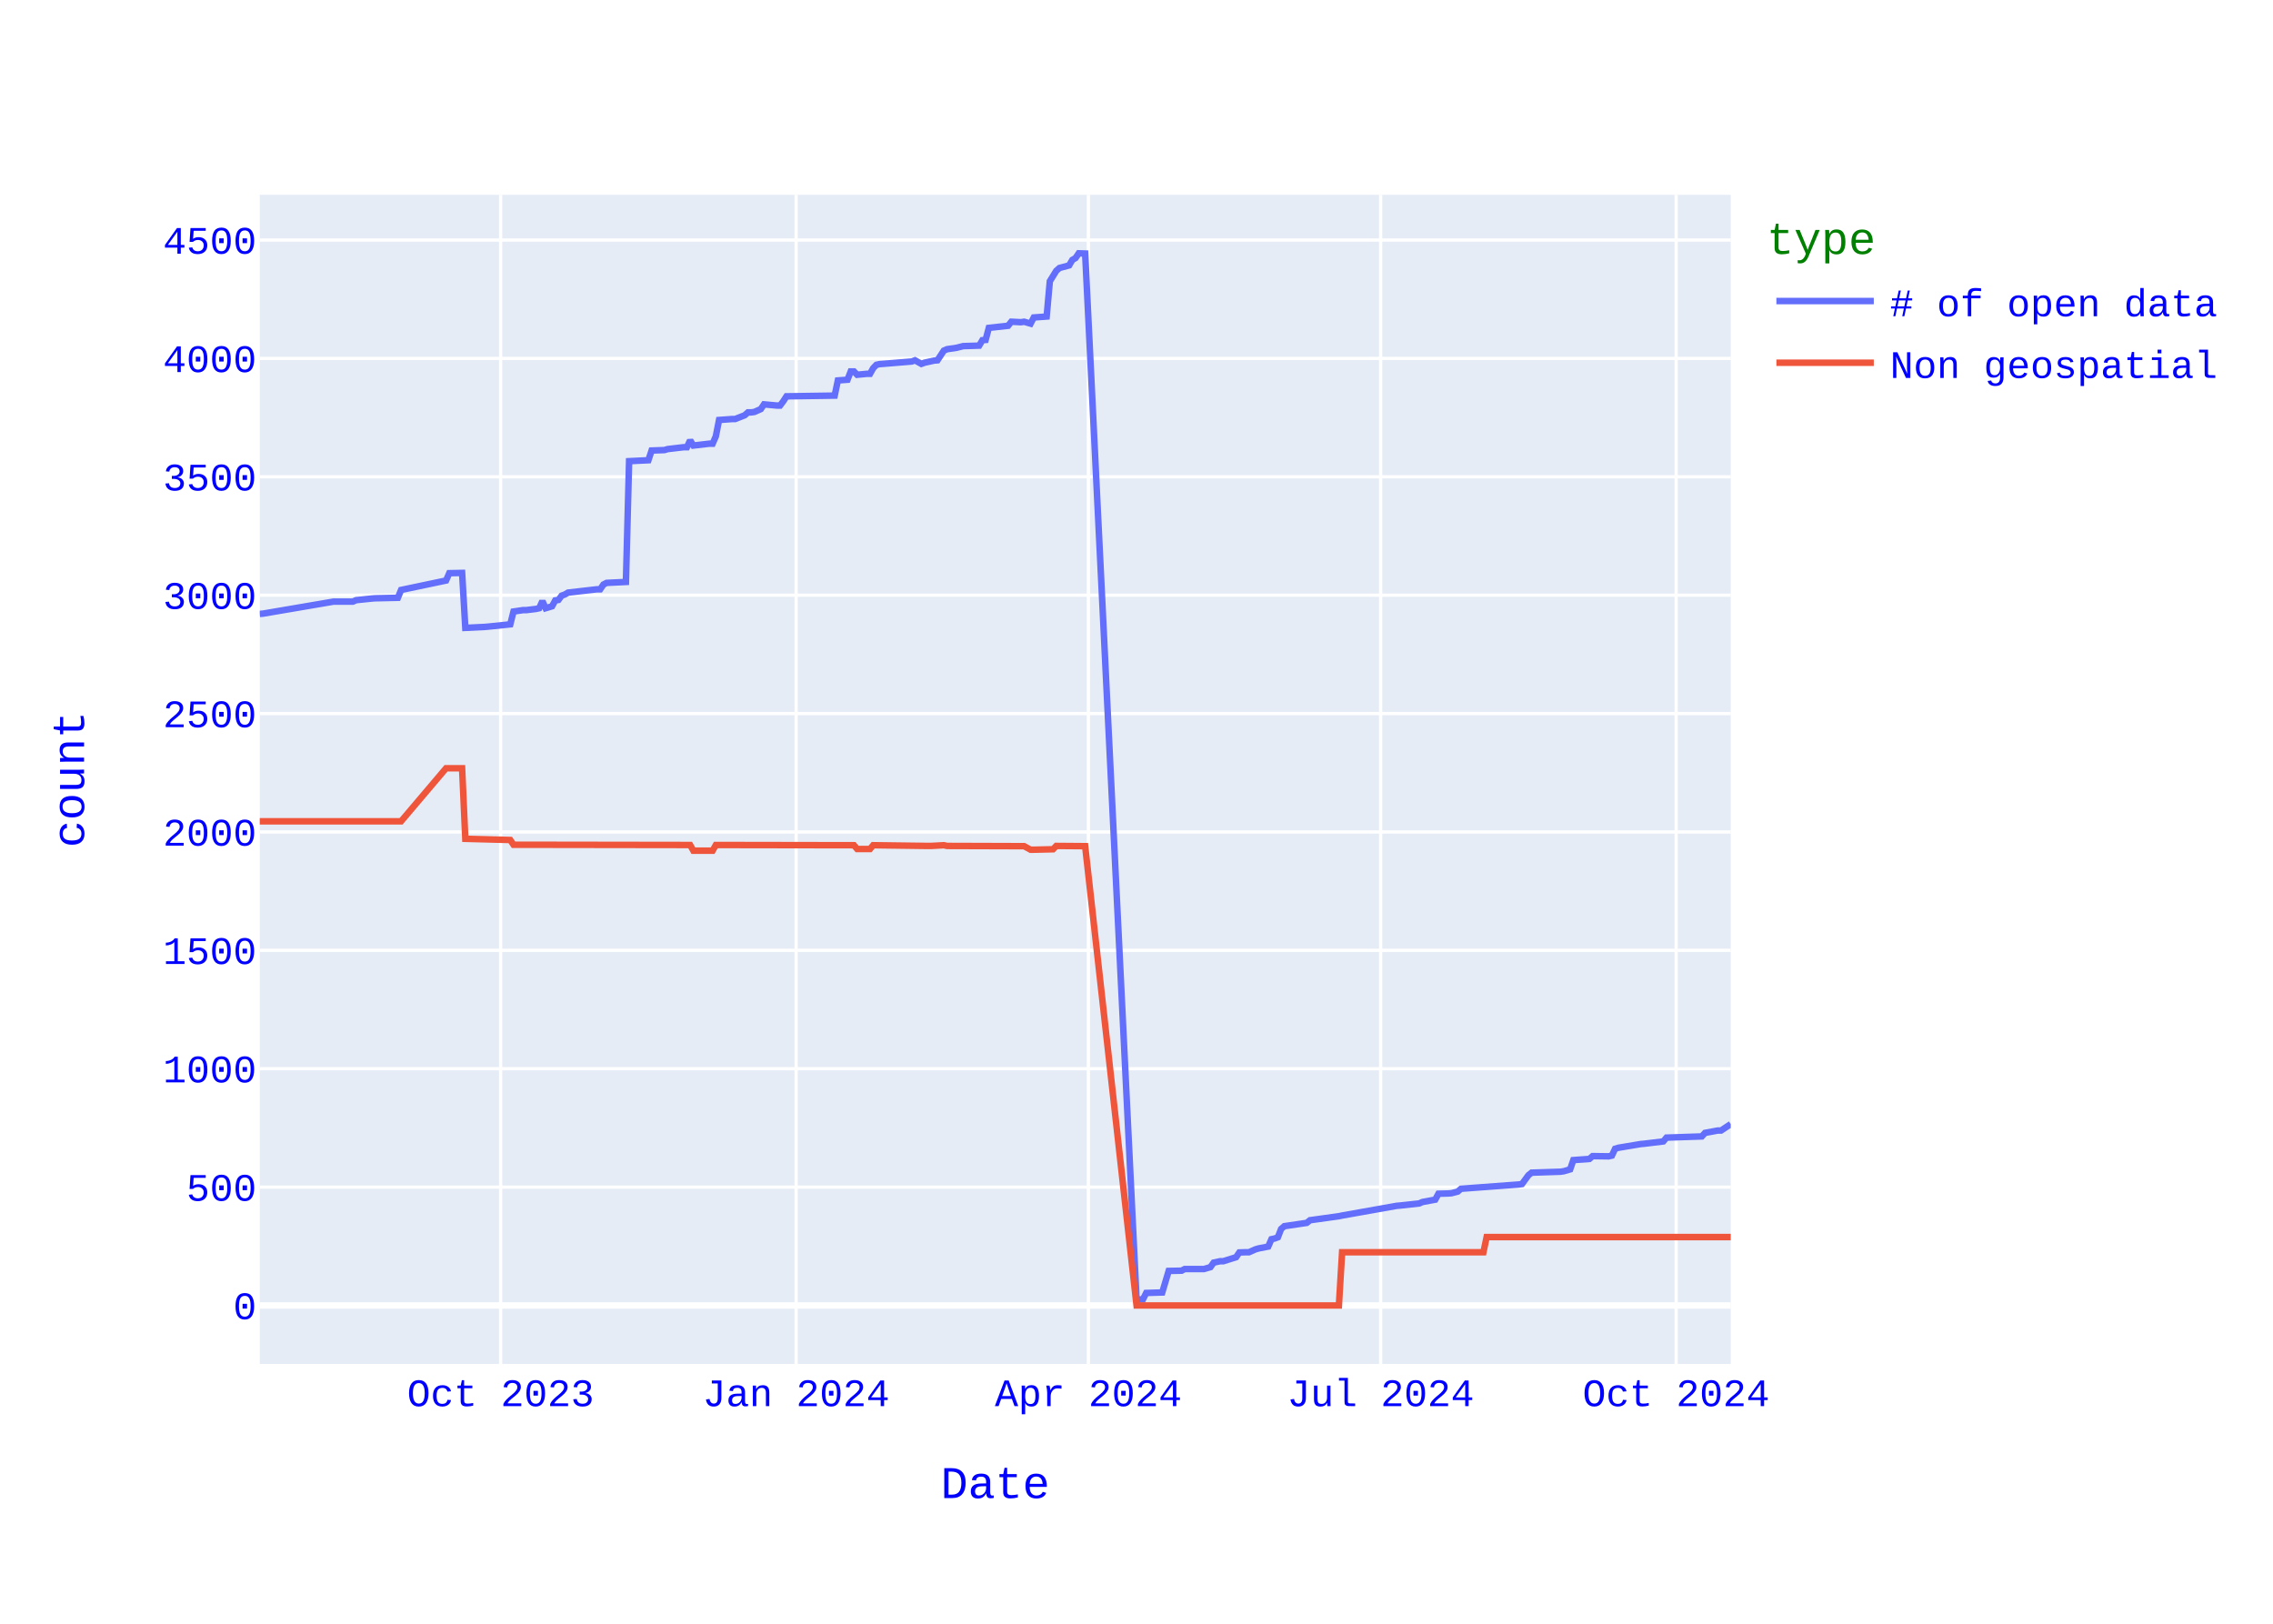
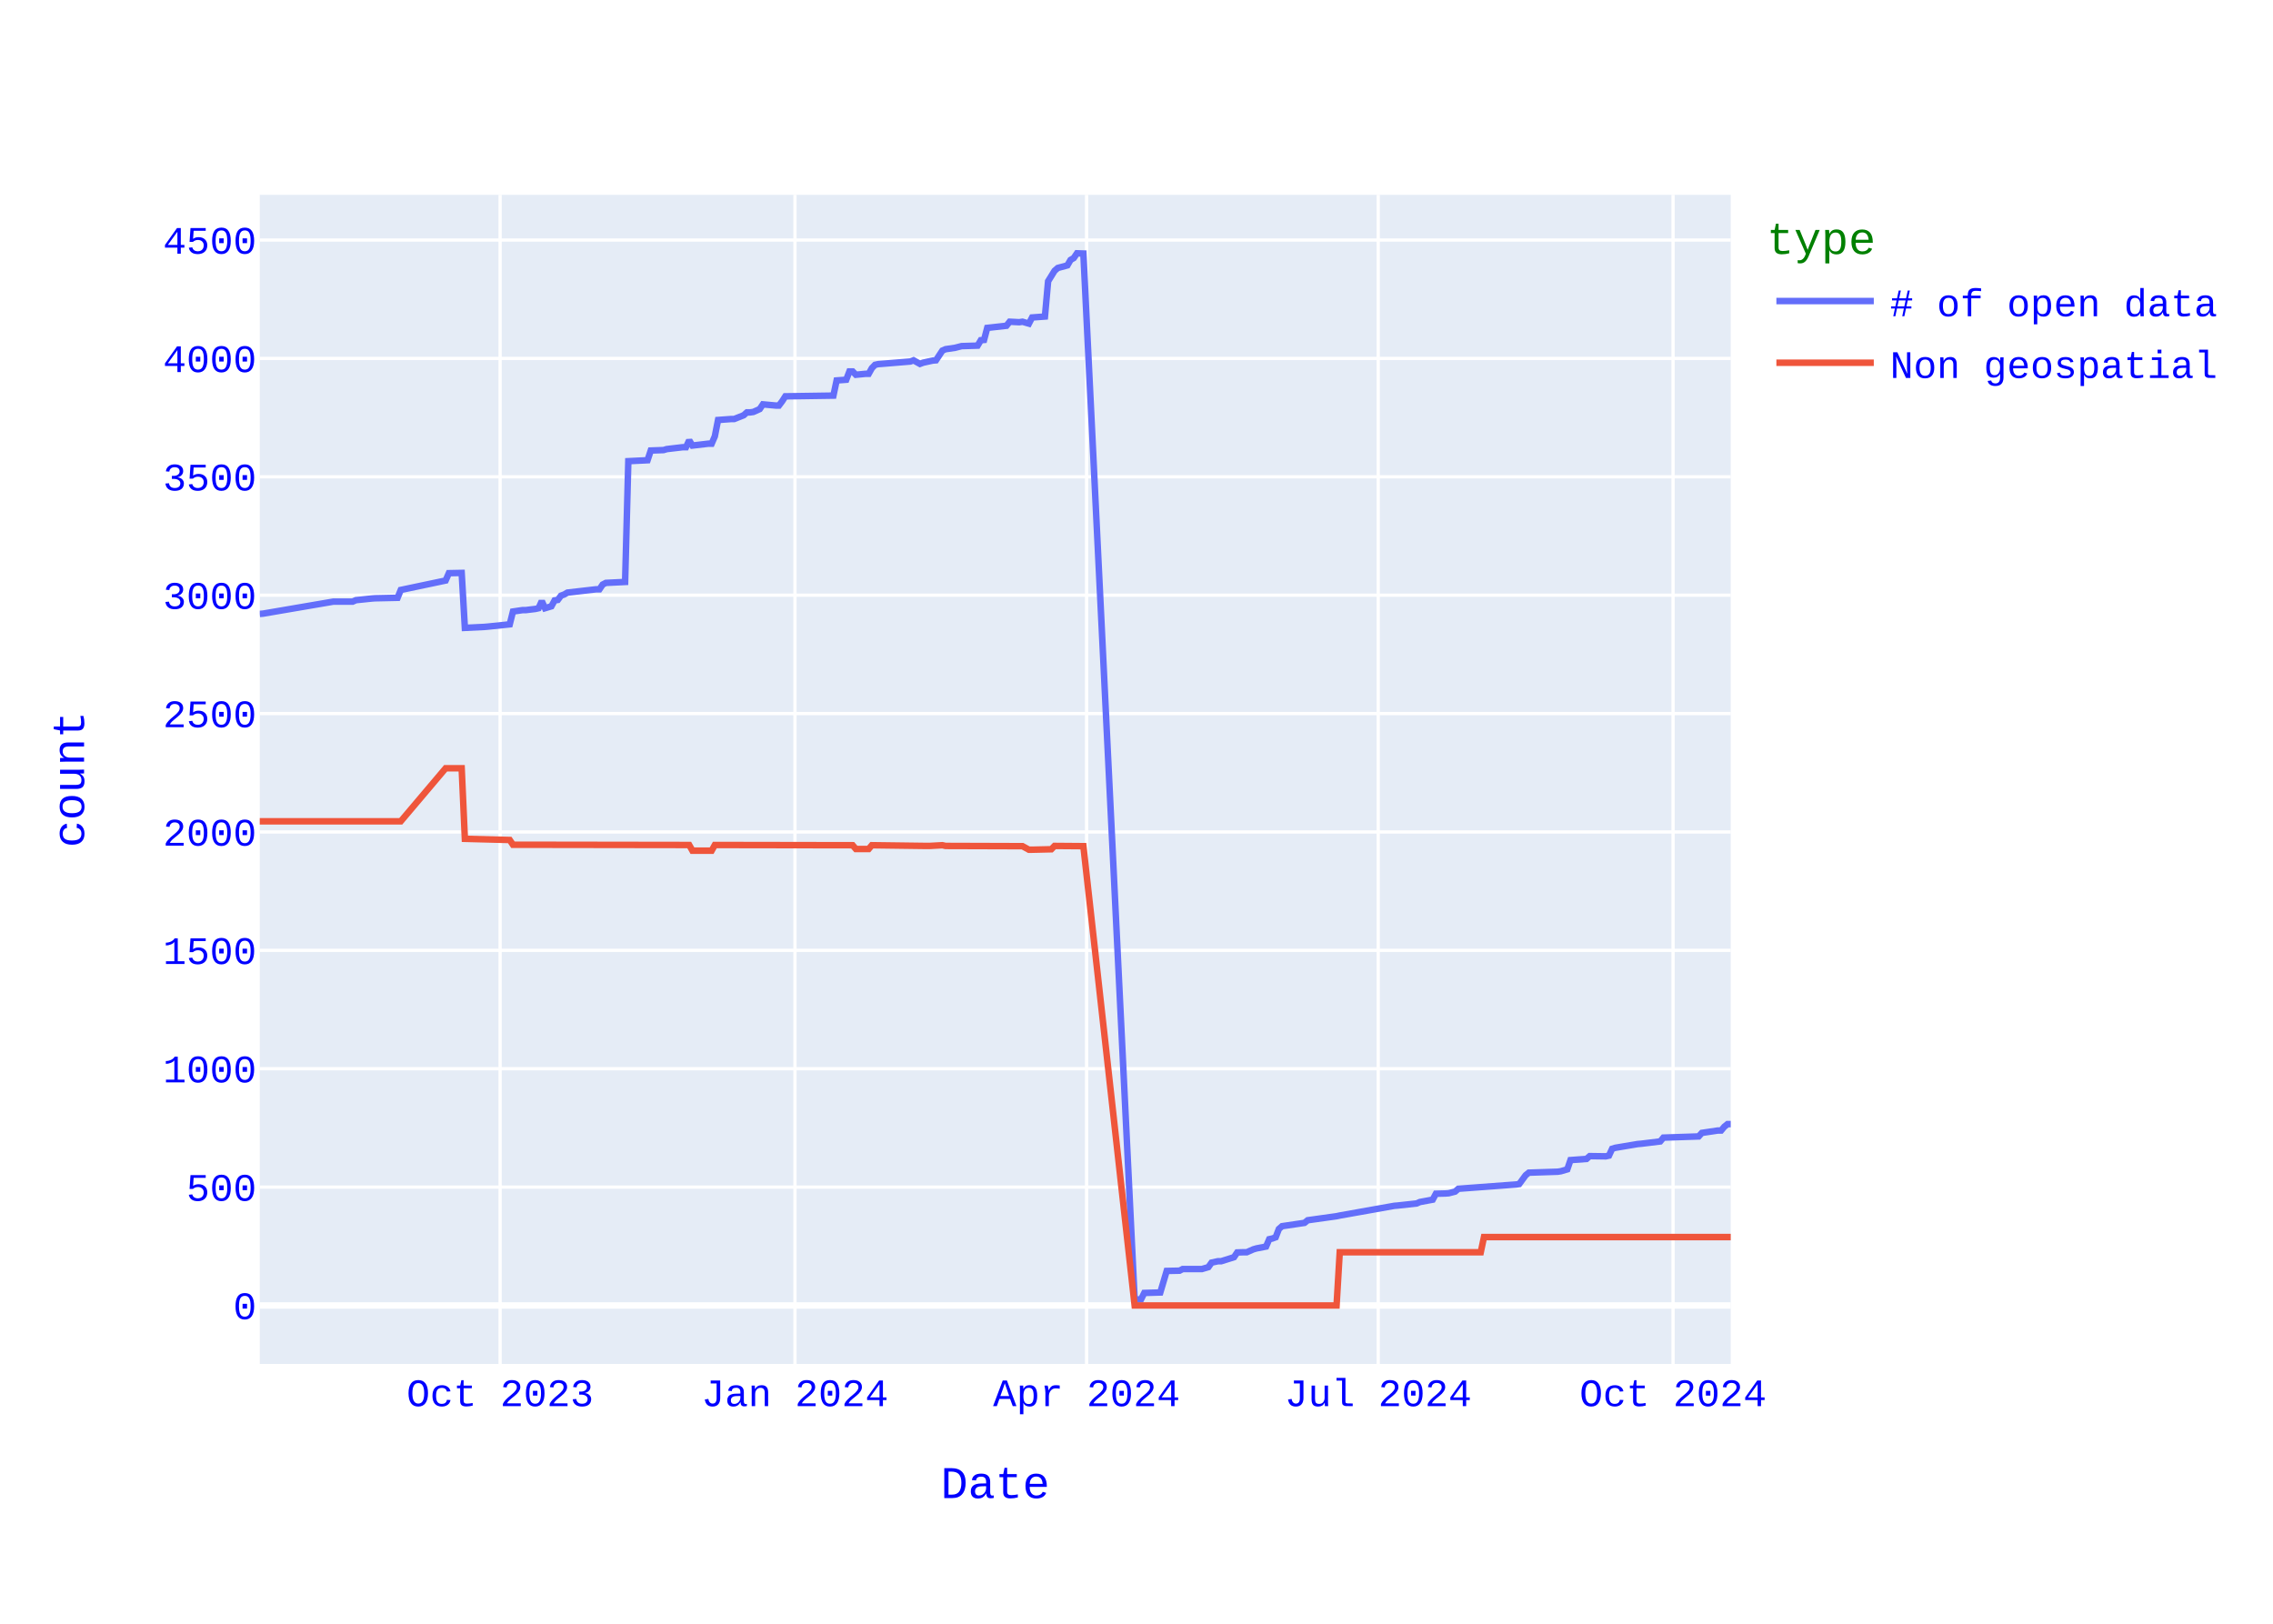
<svg xmlns="http://www.w3.org/2000/svg" class="main-svg" width="700" height="500" style="" viewBox="0 0 700 500">
  <rect x="0" y="0" width="700" height="500" style="fill: rgb(255, 255, 255); fill-opacity: 1;" />
-   <defs id="defs-2d7c21">
+   <defs id="defs-02128c">
    <g class="clips">
-       <clipPath id="clip2d7c21xyplot" class="plotclip">
+       <clipPath id="clip02128cxyplot" class="plotclip">
        <rect width="453" height="360" />
      </clipPath>
-       <clipPath class="axesclip" id="clip2d7c21x">
+       <clipPath class="axesclip" id="clip02128cx">
        <rect x="80" y="0" width="453" height="500" />
      </clipPath>
-       <clipPath class="axesclip" id="clip2d7c21y">
+       <clipPath class="axesclip" id="clip02128cy">
        <rect x="0" y="60" width="700" height="360" />
      </clipPath>
-       <clipPath class="axesclip" id="clip2d7c21xy">
+       <clipPath class="axesclip" id="clip02128cxy">
        <rect x="80" y="60" width="453" height="360" />
      </clipPath>
    </g>
    <g class="gradients" />
    <g class="patterns" />
  </defs>
  <g class="bglayer">
    <rect class="bg" x="80" y="60" width="453" height="360" style="fill: rgb(229, 236, 246); fill-opacity: 1; stroke-width: 0;" />
  </g>
  <g class="layer-below">
    <g class="imagelayer" />
    <g class="shapelayer" />
  </g>
  <g class="cartesianlayer">
    <g class="subplot xy">
      <g class="layer-subplot">
        <g class="shapelayer" />
        <g class="imagelayer" />
      </g>
      <g class="minor-gridlayer">
        <g class="x" />
        <g class="y" />
      </g>
      <g class="gridlayer">
        <g class="x">
-           <path class="xgrid crisp" transform="translate(154.18,0)" d="M0,60v360" style="stroke: rgb(255, 255, 255); stroke-opacity: 1; stroke-width: 1px;" />
-           <path class="xgrid crisp" transform="translate(245.18,0)" d="M0,60v360" style="stroke: rgb(255, 255, 255); stroke-opacity: 1; stroke-width: 1px;" />
-           <path class="xgrid crisp" transform="translate(335.18,0)" d="M0,60v360" style="stroke: rgb(255, 255, 255); stroke-opacity: 1; stroke-width: 1px;" />
-           <path class="xgrid crisp" transform="translate(425.19,0)" d="M0,60v360" style="stroke: rgb(255, 255, 255); stroke-opacity: 1; stroke-width: 1px;" />
-           <path class="xgrid crisp" transform="translate(516.19,0)" d="M0,60v360" style="stroke: rgb(255, 255, 255); stroke-opacity: 1; stroke-width: 1px;" />
+           <path class="xgrid crisp" transform="translate(154.02,0)" d="M0,60v360" style="stroke: rgb(255, 255, 255); stroke-opacity: 1; stroke-width: 1px;" />
+           <path class="xgrid crisp" transform="translate(244.82,0)" d="M0,60v360" style="stroke: rgb(255, 255, 255); stroke-opacity: 1; stroke-width: 1px;" />
+           <path class="xgrid crisp" transform="translate(334.63,0)" d="M0,60v360" style="stroke: rgb(255, 255, 255); stroke-opacity: 1; stroke-width: 1px;" />
+           <path class="xgrid crisp" transform="translate(424.44,0)" d="M0,60v360" style="stroke: rgb(255, 255, 255); stroke-opacity: 1; stroke-width: 1px;" />
+           <path class="xgrid crisp" transform="translate(515.24,0)" d="M0,60v360" style="stroke: rgb(255, 255, 255); stroke-opacity: 1; stroke-width: 1px;" />
        </g>
        <g class="y">
          <path class="ygrid crisp" transform="translate(0,365.55)" d="M80,0h453" style="stroke: rgb(255, 255, 255); stroke-opacity: 1; stroke-width: 1px;" />
          <path class="ygrid crisp" transform="translate(0,329.09)" d="M80,0h453" style="stroke: rgb(255, 255, 255); stroke-opacity: 1; stroke-width: 1px;" />
          <path class="ygrid crisp" transform="translate(0,292.64)" d="M80,0h453" style="stroke: rgb(255, 255, 255); stroke-opacity: 1; stroke-width: 1px;" />
          <path class="ygrid crisp" transform="translate(0,256.19)" d="M80,0h453" style="stroke: rgb(255, 255, 255); stroke-opacity: 1; stroke-width: 1px;" />
          <path class="ygrid crisp" transform="translate(0,219.73)" d="M80,0h453" style="stroke: rgb(255, 255, 255); stroke-opacity: 1; stroke-width: 1px;" />
          <path class="ygrid crisp" transform="translate(0,183.28)" d="M80,0h453" style="stroke: rgb(255, 255, 255); stroke-opacity: 1; stroke-width: 1px;" />
          <path class="ygrid crisp" transform="translate(0,146.82)" d="M80,0h453" style="stroke: rgb(255, 255, 255); stroke-opacity: 1; stroke-width: 1px;" />
          <path class="ygrid crisp" transform="translate(0,110.37)" d="M80,0h453" style="stroke: rgb(255, 255, 255); stroke-opacity: 1; stroke-width: 1px;" />
          <path class="ygrid crisp" transform="translate(0,73.92)" d="M80,0h453" style="stroke: rgb(255, 255, 255); stroke-opacity: 1; stroke-width: 1px;" />
        </g>
      </g>
      <g class="zerolinelayer">
        <path class="yzl zl crisp" transform="translate(0,402)" d="M80,0h453" style="stroke: rgb(255, 255, 255); stroke-opacity: 1; stroke-width: 2px;" />
      </g>
      <path class="xlines-below" />
      <path class="ylines-below" />
      <g class="overlines-below" />
      <g class="xaxislayer-below" />
      <g class="yaxislayer-below" />
      <g class="overaxes-below" />
-       <g class="plot" transform="translate(80,60)" clip-path="url(#clip2d7c21xyplot)">
+       <g class="plot" transform="translate(80,60)" clip-path="url(#clip02128cxyplot)">
        <g class="scatterlayer mlayer">
-           <g class="trace scatter trace79c3f0" style="stroke-miterlimit: 2; opacity: 1;">
+           <g class="trace scatter trace292d61" style="stroke-miterlimit: 2; opacity: 1;">
            <g class="fills" />
            <g class="errorbars" />
            <g class="lines">
-               <path class="js-line" d="M453,286.15L450.03,288.12L449.04,288.12L445.09,288.85L444.1,289.94L433.22,290.31L432.23,291.48L426.29,292.2L425.31,292.28L418.38,293.44L417.39,293.74L416.4,295.85L415.41,296.07L410.47,296L409.48,296.87L404.53,297.23L403.55,300.08L401.57,300.66L400.58,300.81L391.68,301.1L390.69,301.9L388.71,304.6L387.72,304.74L369.92,306.06L368.93,306.93L366.95,307.44L365.96,307.51L362.99,307.59L362,309.41L358.05,310.14L357.06,310.58L351.12,311.23L350.14,311.31L333.32,314.3L332.33,314.51L323.43,315.75L322.44,316.56L315.52,317.58L314.53,318.45L313.54,321L312.55,321.37L311.56,321.59L310.57,323.85L307.6,324.43L306.62,324.72L304.64,325.6L303.65,325.6L301.67,325.67L300.68,327.13L296.72,328.37L295.74,328.37L293.76,328.8L292.77,330.19L290.79,330.77L289.8,330.77L284.86,330.77L283.87,331.28L279.91,331.36L277.93,337.99L272.99,338.14L272,340.1L270.02,340.18L254.19,18.07L252.22,18L251.23,19.46L250.24,20.04L249.25,21.72L246.28,22.52L245.29,23.4L243.31,26.6L242.33,37.47L238.37,37.76L237.38,39.65L235.4,39.07L234.41,39.22L231.45,39.07L230.46,40.31L224.52,40.97L223.53,44.68L222.54,44.76L221.55,46.43L216.61,46.58L214.63,47.09L211.66,47.53L210.67,47.96L208.7,50.95L207.71,51.03L204.74,51.68L203.75,52.05L201.77,50.95L200.78,51.32L191.88,52.05L190.89,52.12L189.9,52.34L188.91,53.36L187.93,55.11L186.94,55.11L183.97,55.4L182.98,54.38L181.99,54.38L181,56.93L178.03,57.15L177.05,61.82L162.21,62.04L161.22,63.57L160.23,64.88L159.24,64.88L155.29,64.51L154.3,65.97L152.32,66.85L151.33,66.99L150.34,66.99L149.35,67.87L146.38,69.04L145.4,69.04L141.44,69.33L140.45,74.36L139.46,76.62L138.47,76.62L133.53,77.2L132.54,75.6L131.55,77.71L130.56,77.71L125.61,78.29L124.62,78.59L120.67,78.73L119.68,81.72L113.74,82.01L112.76,119.2L106.82,119.49L105.83,120L104.84,121.46L103.85,121.46L94.95,122.48L93.96,123.06L92.97,123.42L91.98,124.74L91,124.88L90.01,126.7L88.03,127.29L87.04,125.1L86.05,127.29L85.06,127.51L82.09,127.87L81.1,127.87L78.14,128.31L77.15,132.25L70.22,132.97L69.24,133.05L63.3,133.34L62.31,116.42L58.36,116.5L57.37,118.76L43.52,121.67L42.53,124.08L35.61,124.23L34.62,124.3L29.67,124.81L28.68,125.25L22.75,125.25L0.99,128.96L0,129.04" style="vector-effect: none; fill: none; stroke: rgb(99, 110, 250); stroke-opacity: 1; stroke-width: 2px; opacity: 1;" />
+               <path class="js-line" d="M453,286.15L452.01,286.15L451.03,286.95L450.04,288.12L449.05,288.12L444.12,288.85L443.13,289.94L432.27,290.31L431.29,291.48L425.37,292.2L424.38,292.28L417.47,293.44L416.48,293.74L415.5,295.85L414.51,296.07L409.58,296L408.59,296.87L403.65,297.23L402.67,300.08L400.69,300.66L399.71,300.81L390.82,301.1L389.84,301.9L387.86,304.6L386.88,304.74L369.11,306.06L368.12,306.93L366.15,307.44L365.16,307.51L362.2,307.59L361.22,309.41L357.27,310.14L356.28,310.58L350.36,311.23L349.37,311.31L332.59,314.3L331.61,314.51L322.73,315.75L321.74,316.56L314.83,317.58L313.84,318.45L312.86,321L311.87,321.37L310.88,321.59L309.9,323.85L306.93,324.43L305.95,324.72L303.97,325.6L302.99,325.6L301.01,325.67L300.03,327.13L296.08,328.37L295.09,328.37L293.12,328.8L292.13,330.19L290.16,330.77L289.17,330.77L284.24,330.77L283.25,331.28L279.3,331.36L277.33,337.99L272.39,338.14L271.41,340.1L269.43,340.18L253.64,18.07L251.67,18L250.68,19.46L249.69,20.04L248.71,21.72L245.75,22.52L244.76,23.4L242.78,26.6L241.8,37.47L237.85,37.76L236.86,39.65L234.89,39.07L233.9,39.22L230.94,39.07L229.95,40.31L224.03,40.97L223.05,44.68L222.06,44.76L221.07,46.43L216.14,46.58L214.16,47.09L211.2,47.53L210.22,47.96L208.24,50.95L207.25,51.03L204.29,51.68L203.31,52.05L201.33,50.95L200.35,51.32L191.46,52.05L190.48,52.12L189.49,52.34L188.5,53.36L187.52,55.11L186.53,55.11L183.57,55.4L182.58,54.38L181.59,54.38L180.61,56.93L177.65,57.15L176.66,61.82L161.86,62.04L160.87,63.57L159.88,64.88L158.9,64.88L154.95,64.51L153.96,65.97L151.99,66.85L151,66.99L150.01,66.99L149.03,67.87L146.07,69.04L145.08,69.04L141.13,69.33L140.14,74.36L139.16,76.62L138.17,76.62L133.24,77.2L132.25,75.6L131.26,77.71L130.27,77.71L125.34,78.29L124.35,78.59L120.41,78.73L119.42,81.72L113.5,82.01L112.51,119.2L106.59,119.49L105.6,120L104.61,121.46L103.63,121.46L94.75,122.48L93.76,123.06L92.77,123.42L91.78,124.74L90.8,124.88L89.81,126.7L87.84,127.29L86.85,125.1L85.86,127.29L84.88,127.51L81.92,127.87L80.93,127.87L77.97,128.31L76.98,132.25L70.07,132.97L69.08,133.05L63.16,133.34L62.18,116.42L58.23,116.5L57.24,118.76L43.42,121.67L42.44,124.08L35.53,124.23L34.54,124.3L29.61,124.81L28.62,125.25L22.7,125.25L0.99,128.96L0,129.04" style="vector-effect: none; fill: none; stroke: rgb(99, 110, 250); stroke-opacity: 1; stroke-width: 2px; opacity: 1;" />
            </g>
            <g class="points" />
            <g class="text" />
          </g>
-           <g class="trace scatter trace8976e4" style="stroke-miterlimit: 2; opacity: 1;">
+           <g class="trace scatter trace3e536b" style="stroke-miterlimit: 2; opacity: 1;">
            <g class="fills" />
            <g class="errorbars" />
            <g class="lines">
-               <path class="js-line" d="M453,320.93L377.83,320.93L376.84,325.6L333.32,325.6L332.33,342L270.02,342L254.19,200.56L245.29,200.49L244.3,201.51L238.37,201.65L237.38,201.65L235.4,200.56L234.41,200.56L211.66,200.49L210.67,200.27L206.72,200.49L205.73,200.49L188.91,200.27L187.93,201.43L183.97,201.43L182.98,200.27L140.45,200.2L139.46,201.95L133.53,201.95L132.54,200.2L78.14,200.12L77.15,198.66L63.3,198.3L62.31,176.57L57.37,176.57L43.52,192.9L0,192.9" style="vector-effect: none; fill: none; stroke: rgb(239, 85, 59); stroke-opacity: 1; stroke-width: 2px; opacity: 1;" />
+               <path class="js-line" d="M453,320.93L377.01,320.93L376.02,325.6L332.59,325.6L331.61,342L269.43,342L253.64,200.56L244.76,200.49L243.77,201.51L237.85,201.65L236.86,201.65L234.89,200.56L233.9,200.56L211.2,200.49L210.22,200.27L206.27,200.49L205.28,200.49L188.5,200.27L187.52,201.43L183.57,201.43L182.58,200.27L140.14,200.2L139.16,201.95L133.24,201.95L132.25,200.2L77.97,200.12L76.98,198.66L63.16,198.3L62.18,176.57L57.24,176.57L43.42,192.9L0,192.9" style="vector-effect: none; fill: none; stroke: rgb(239, 85, 59); stroke-opacity: 1; stroke-width: 2px; opacity: 1;" />
            </g>
            <g class="points" />
            <g class="text" />
          </g>
        </g>
      </g>
      <g class="overplot" />
      <path class="xlines-above crisp" d="M0,0" style="fill: none;" />
      <path class="ylines-above crisp" d="M0,0" style="fill: none;" />
      <g class="overlines-above" />
      <g class="xaxislayer-above">
        <g class="xtick">
-           <text text-anchor="middle" x="0" y="433" transform="translate(154.18,0)" style="font-family: 'Courier New'; font-size: 12px; fill: rgb(0, 0, 255); fill-opacity: 1; white-space: pre; opacity: 1;">Oct 2023</text>
-         </g>
-         <g class="xtick">
-           <text text-anchor="middle" x="0" y="433" style="font-family: 'Courier New'; font-size: 12px; fill: rgb(0, 0, 255); fill-opacity: 1; white-space: pre; opacity: 1;" transform="translate(245.18,0)">Jan 2024</text>
-         </g>
-         <g class="xtick">
-           <text text-anchor="middle" x="0" y="433" style="font-family: 'Courier New'; font-size: 12px; fill: rgb(0, 0, 255); fill-opacity: 1; white-space: pre; opacity: 1;" transform="translate(335.18,0)">Apr 2024</text>
-         </g>
-         <g class="xtick">
-           <text text-anchor="middle" x="0" y="433" style="font-family: 'Courier New'; font-size: 12px; fill: rgb(0, 0, 255); fill-opacity: 1; white-space: pre; opacity: 1;" transform="translate(425.19,0)">Jul 2024</text>
-         </g>
-         <g class="xtick">
-           <text text-anchor="middle" x="0" y="433" style="font-family: 'Courier New'; font-size: 12px; fill: rgb(0, 0, 255); fill-opacity: 1; white-space: pre; opacity: 1;" transform="translate(516.19,0)">Oct 2024</text>
+           <text text-anchor="middle" x="0" y="433" transform="translate(154.02,0)" style="font-family: 'Courier New'; font-size: 12px; fill: rgb(0, 0, 255); fill-opacity: 1; white-space: pre; opacity: 1;">Oct 2023</text>
+         </g>
+         <g class="xtick">
+           <text text-anchor="middle" x="0" y="433" style="font-family: 'Courier New'; font-size: 12px; fill: rgb(0, 0, 255); fill-opacity: 1; white-space: pre; opacity: 1;" transform="translate(244.82,0)">Jan 2024</text>
+         </g>
+         <g class="xtick">
+           <text text-anchor="middle" x="0" y="433" style="font-family: 'Courier New'; font-size: 12px; fill: rgb(0, 0, 255); fill-opacity: 1; white-space: pre; opacity: 1;" transform="translate(334.63,0)">Apr 2024</text>
+         </g>
+         <g class="xtick">
+           <text text-anchor="middle" x="0" y="433" style="font-family: 'Courier New'; font-size: 12px; fill: rgb(0, 0, 255); fill-opacity: 1; white-space: pre; opacity: 1;" transform="translate(424.44,0)">Jul 2024</text>
+         </g>
+         <g class="xtick">
+           <text text-anchor="middle" x="0" y="433" style="font-family: 'Courier New'; font-size: 12px; fill: rgb(0, 0, 255); fill-opacity: 1; white-space: pre; opacity: 1;" transform="translate(515.24,0)">Oct 2024</text>
        </g>
      </g>
      <g class="yaxislayer-above">
        <g class="ytick">
          <text text-anchor="end" x="79" y="4.2" transform="translate(0,402)" style="font-family: 'Courier New'; font-size: 12px; fill: rgb(0, 0, 255); fill-opacity: 1; white-space: pre; opacity: 1;">0</text>
        </g>
        <g class="ytick">
          <text text-anchor="end" x="79" y="4.2" style="font-family: 'Courier New'; font-size: 12px; fill: rgb(0, 0, 255); fill-opacity: 1; white-space: pre; opacity: 1;" transform="translate(0,365.55)">500</text>
        </g>
        <g class="ytick">
          <text text-anchor="end" x="79" y="4.2" style="font-family: 'Courier New'; font-size: 12px; fill: rgb(0, 0, 255); fill-opacity: 1; white-space: pre; opacity: 1;" transform="translate(0,329.09)">1000</text>
        </g>
        <g class="ytick">
          <text text-anchor="end" x="79" y="4.2" style="font-family: 'Courier New'; font-size: 12px; fill: rgb(0, 0, 255); fill-opacity: 1; white-space: pre; opacity: 1;" transform="translate(0,292.64)">1500</text>
        </g>
        <g class="ytick">
          <text text-anchor="end" x="79" y="4.2" style="font-family: 'Courier New'; font-size: 12px; fill: rgb(0, 0, 255); fill-opacity: 1; white-space: pre; opacity: 1;" transform="translate(0,256.19)">2000</text>
        </g>
        <g class="ytick">
          <text text-anchor="end" x="79" y="4.2" style="font-family: 'Courier New'; font-size: 12px; fill: rgb(0, 0, 255); fill-opacity: 1; white-space: pre; opacity: 1;" transform="translate(0,219.73)">2500</text>
        </g>
        <g class="ytick">
          <text text-anchor="end" x="79" y="4.2" style="font-family: 'Courier New'; font-size: 12px; fill: rgb(0, 0, 255); fill-opacity: 1; white-space: pre; opacity: 1;" transform="translate(0,183.28)">3000</text>
        </g>
        <g class="ytick">
          <text text-anchor="end" x="79" y="4.2" style="font-family: 'Courier New'; font-size: 12px; fill: rgb(0, 0, 255); fill-opacity: 1; white-space: pre; opacity: 1;" transform="translate(0,146.82)">3500</text>
        </g>
        <g class="ytick">
          <text text-anchor="end" x="79" y="4.2" style="font-family: 'Courier New'; font-size: 12px; fill: rgb(0, 0, 255); fill-opacity: 1; white-space: pre; opacity: 1;" transform="translate(0,110.37)">4000</text>
        </g>
        <g class="ytick">
          <text text-anchor="end" x="79" y="4.2" style="font-family: 'Courier New'; font-size: 12px; fill: rgb(0, 0, 255); fill-opacity: 1; white-space: pre; opacity: 1;" transform="translate(0,73.92)">4500</text>
        </g>
      </g>
      <g class="overaxes-above" />
    </g>
  </g>
  <g class="polarlayer" />
  <g class="smithlayer" />
  <g class="ternarylayer" />
  <g class="geolayer" />
  <g class="funnelarealayer" />
  <g class="pielayer" />
  <g class="iciclelayer" />
  <g class="treemaplayer" />
  <g class="sunburstlayer" />
  <g class="glimages" />
-   <defs id="topdefs-2d7c21">
+   <defs id="topdefs-02128c">
    <g class="clips" />
-     <clipPath id="legend2d7c21">
+     <clipPath id="legend02128c">
      <rect width="146" height="67" x="0" y="0" />
    </clipPath>
  </defs>
  <g class="layer-above">
    <g class="imagelayer" />
    <g class="shapelayer" />
  </g>
  <g class="infolayer">
    <g class="legend" pointer-events="all" transform="translate(542.06,60)">
      <rect class="bg" shape-rendering="crispEdges" style="stroke: rgb(68, 68, 68); stroke-opacity: 1; fill: rgb(255, 255, 255); fill-opacity: 1; stroke-width: 0px;" width="146" height="67" x="0" y="0" />
-       <g class="scrollbox" transform="" clip-path="url(#legend2d7c21)">
+       <g class="scrollbox" transform="" clip-path="url(#legend02128c)">
        <text class="legendtitletext" text-anchor="start" x="2" y="18.2" style="font-family: 'Courier New'; font-size: 14px; fill: rgb(0, 128, 0); fill-opacity: 1; white-space: pre;">type</text>
        <g class="groups" transform="">
          <g class="traces" transform="translate(0,32.7)" style="opacity: 1;">
            <text class="legendtext" text-anchor="start" x="40" y="4.68" style="font-family: 'Courier New'; font-size: 12px; fill: rgb(0, 0, 255); fill-opacity: 1; white-space: pre;"># of open data</text>
            <g class="layers" style="opacity: 1;">
              <g class="legendfill" />
              <g class="legendlines">
                <path class="js-line" d="M5,0h30" style="fill: none; stroke: rgb(99, 110, 250); stroke-opacity: 1; stroke-width: 2px;" />
              </g>
              <g class="legendsymbols">
                <g class="legendpoints" />
              </g>
            </g>
            <rect class="legendtoggle" x="0" y="-9.5" width="140.828" height="19" style="fill: rgb(0, 0, 0); fill-opacity: 0;" />
          </g>
        </g>
        <g class="groups" transform="">
          <g class="traces" transform="translate(0,51.7)" style="opacity: 1;">
            <text class="legendtext" text-anchor="start" x="40" y="4.68" style="font-family: 'Courier New'; font-size: 12px; fill: rgb(0, 0, 255); fill-opacity: 1; white-space: pre;">Non geospatial</text>
            <g class="layers" style="opacity: 1;">
              <g class="legendfill" />
              <g class="legendlines">
                <path class="js-line" d="M5,0h30" style="fill: none; stroke: rgb(239, 85, 59); stroke-opacity: 1; stroke-width: 2px;" />
              </g>
              <g class="legendsymbols">
                <g class="legendpoints" />
              </g>
            </g>
            <rect class="legendtoggle" x="0" y="-9.5" width="140.828" height="19" style="fill: rgb(0, 0, 0); fill-opacity: 0;" />
          </g>
        </g>
      </g>
      <rect class="scrollbar" rx="20" ry="3" width="0" height="0" style="fill: rgb(128, 139, 164); fill-opacity: 1;" x="0" y="0" />
    </g>
    <g class="g-gtitle" />
    <g class="g-xtitle">
      <text class="xtitle" x="306.5" y="461.3" text-anchor="middle" style="font-family: 'Courier New'; font-size: 14px; fill: rgb(0, 0, 255); opacity: 1; font-weight: normal; white-space: pre;">Date</text>
    </g>
    <g class="g-ytitle">
      <text class="ytitle" transform="rotate(-90,25.8875,240)" x="25.888" y="240" text-anchor="middle" style="font-family: 'Courier New'; font-size: 14px; fill: rgb(0, 0, 255); opacity: 1; font-weight: normal; white-space: pre;">count</text>
    </g>
  </g>
</svg>
